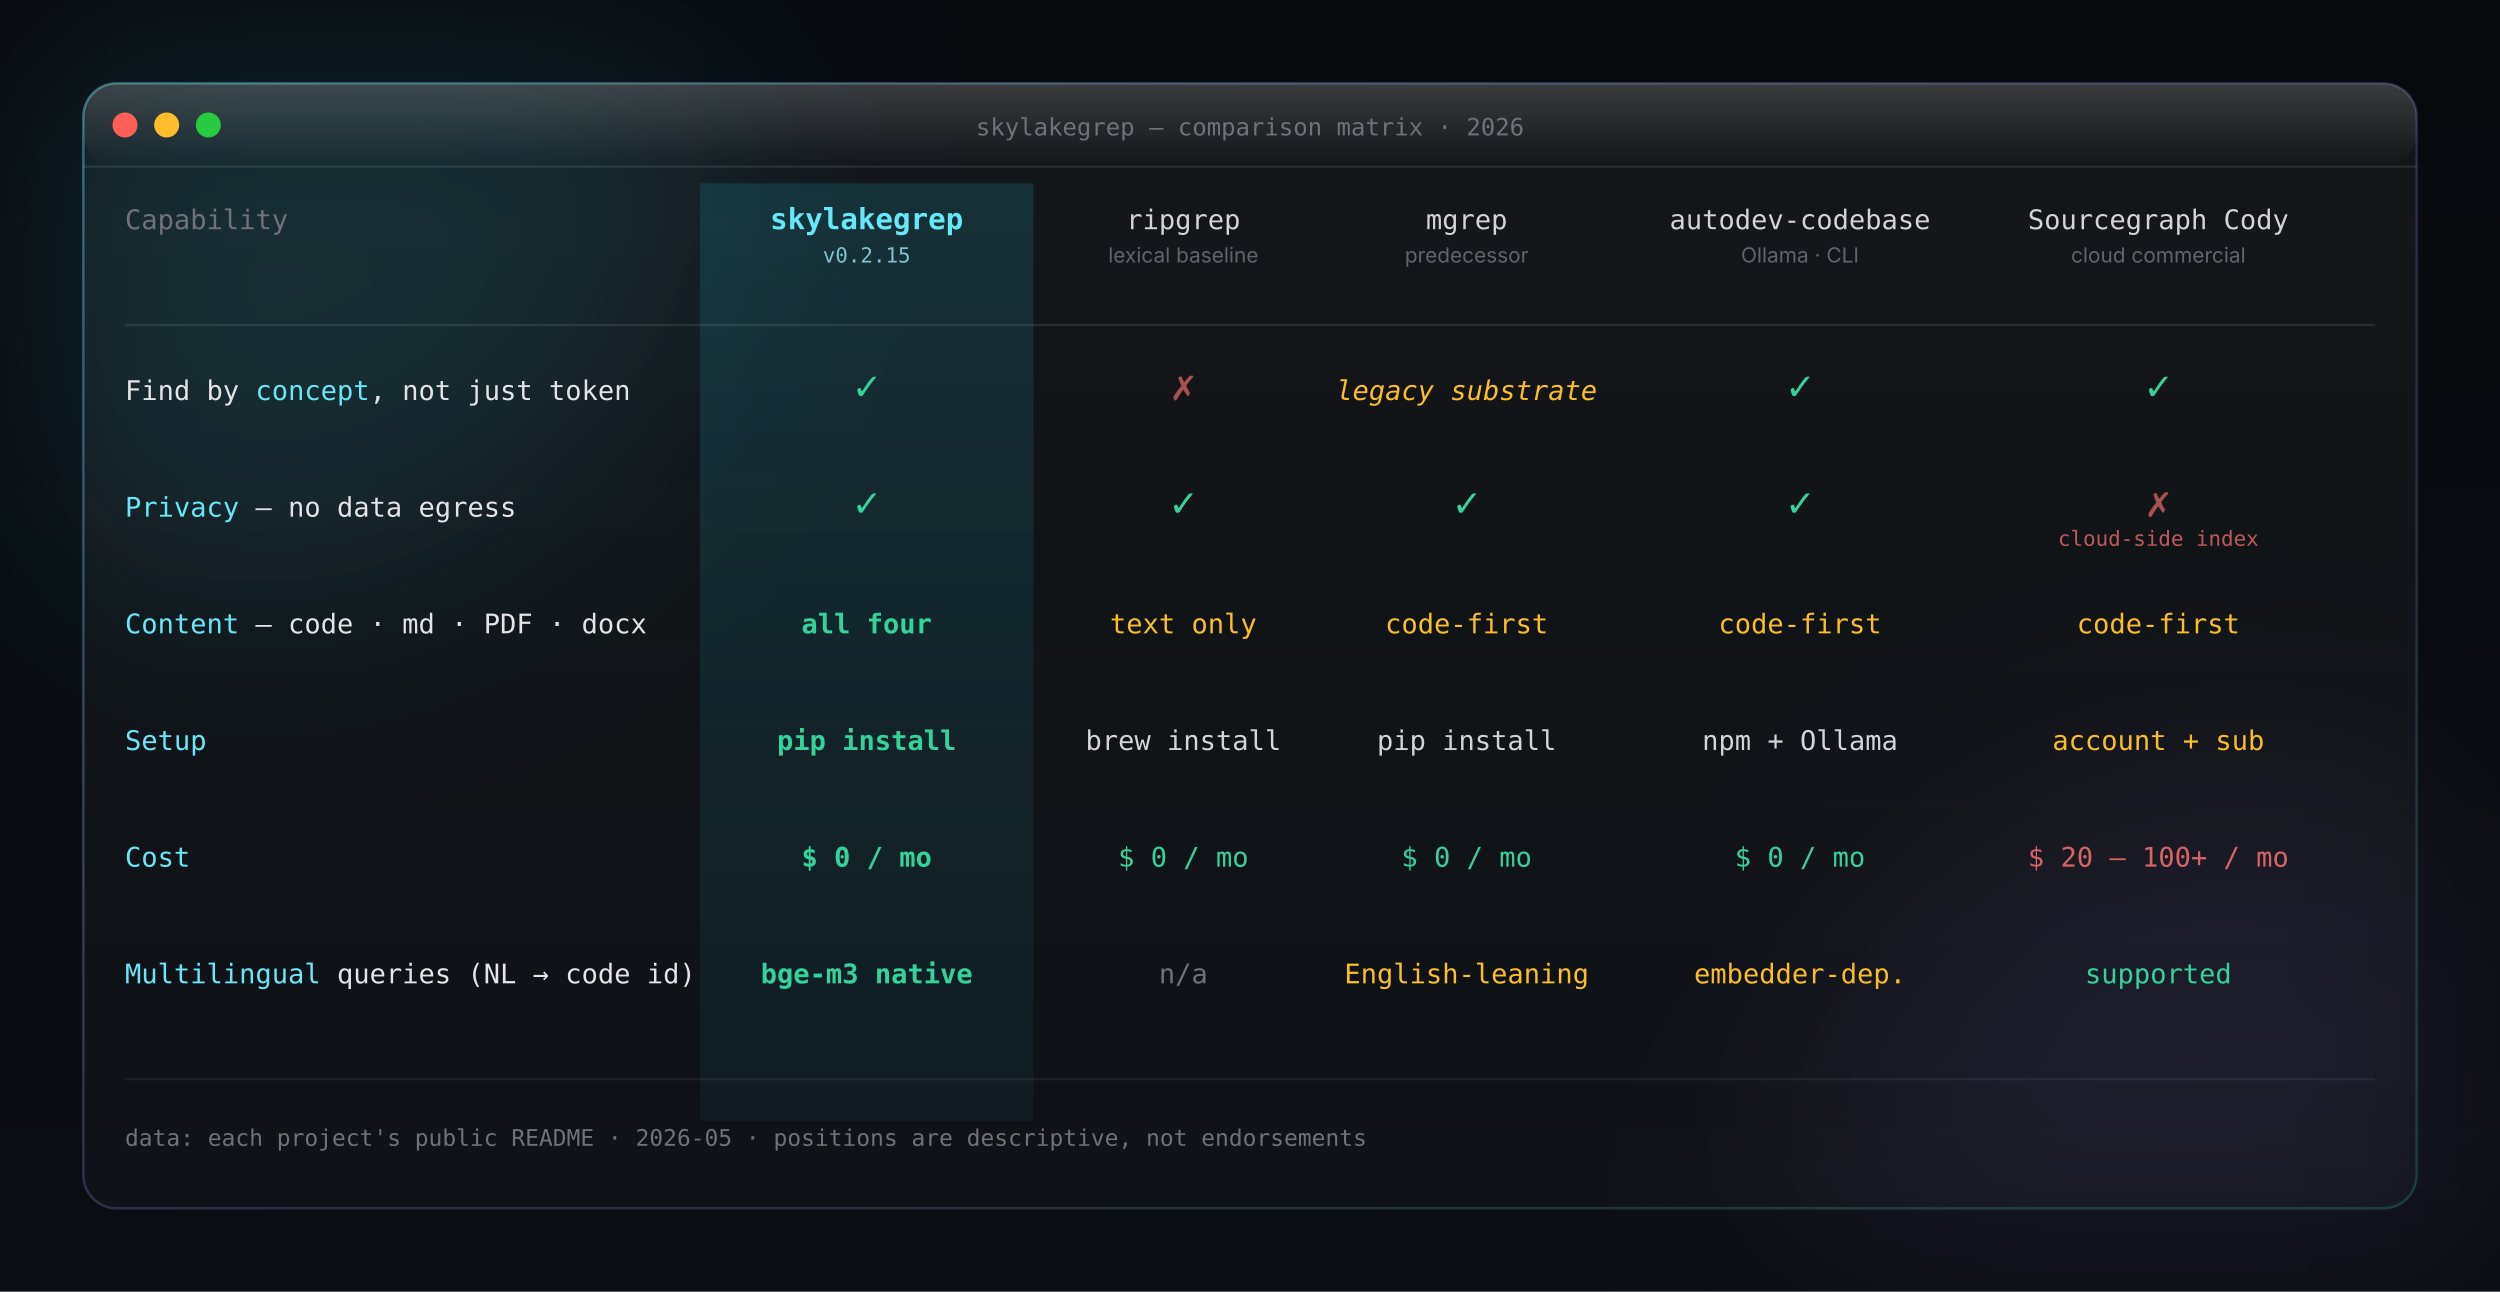
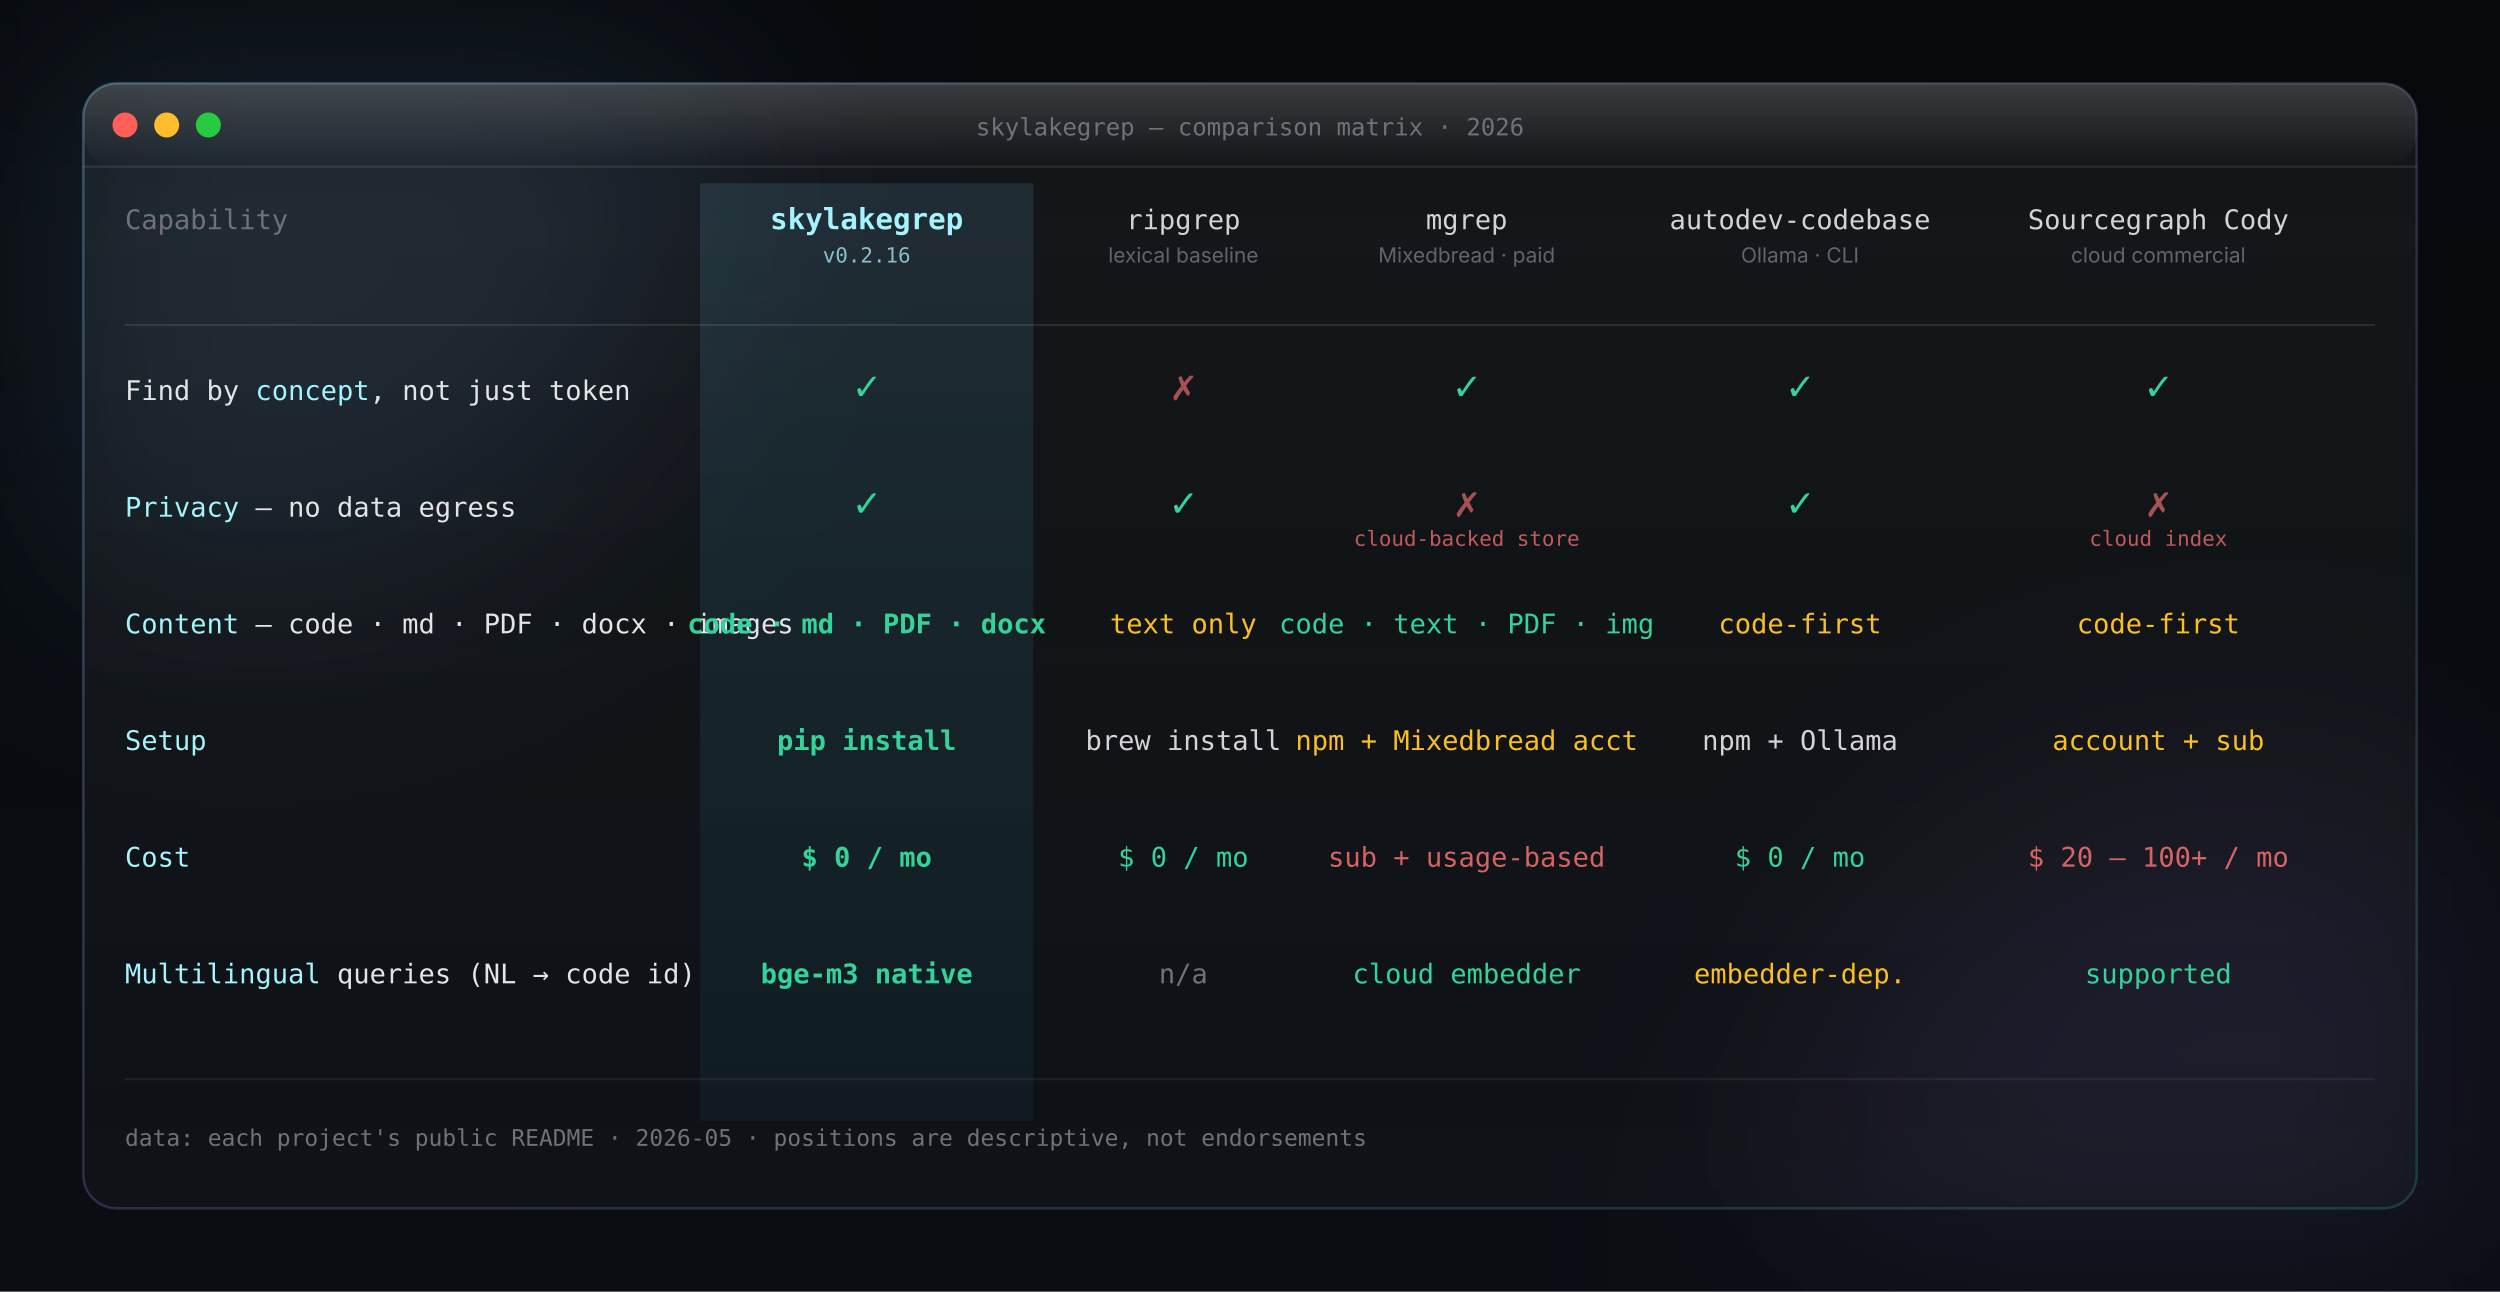
<svg xmlns="http://www.w3.org/2000/svg" viewBox="0 0 1200 620" role="img" aria-labelledby="cmp-title cmp-desc" font-family="Inter, ui-sans-serif, -apple-system, 'Segoe UI', Roboto, system-ui, sans-serif">
  <defs>
    <linearGradient id="cm-bg" x1="0" y1="0" x2="0" y2="1">
      <stop offset="0%" stop-color="#07090d" />
      <stop offset="100%" stop-color="#0a0d12" />
    </linearGradient>
    <linearGradient id="cm-card" x1="0" y1="0" x2="0" y2="1">
      <stop offset="0%" stop-color="rgba(255,255,255,0.05)" />
      <stop offset="100%" stop-color="rgba(255,255,255,0.018)" />
    </linearGradient>
    <linearGradient id="cm-stroke" x1="0" y1="0" x2="1" y2="1">
-       <stop offset="0%" stop-color="rgba(103,232,249,0.40)" />
+       <stop offset="0%" stop-color="rgba(125,211,252,0.32)" />
      <stop offset="55%" stop-color="rgba(167,139,250,0.22)" />
      <stop offset="100%" stop-color="rgba(52,211,153,0.22)" />
    </linearGradient>
    <linearGradient id="cm-self-col" x1="0" y1="0" x2="0" y2="1">
-       <stop offset="0%" stop-color="rgba(34,211,238,0.14)" />
+       <stop offset="0%" stop-color="rgba(125,211,252,0.12)" />
      <stop offset="100%" stop-color="rgba(34,211,238,0.05)" />
    </linearGradient>
    <linearGradient id="cm-gleam" x1="0" y1="0" x2="0" y2="1">
      <stop offset="0%" stop-color="rgba(255,255,255,0.16)" />
      <stop offset="100%" stop-color="rgba(255,255,255,0)" />
    </linearGradient>
    <filter id="cm-orb-blur" x="-25%" y="-25%" width="150%" height="150%">
      <feGaussianBlur stdDeviation="60" />
    </filter>
  </defs>
  <rect width="1200" height="620" fill="url(#cm-bg)" />
  <g filter="url(#cm-orb-blur)" opacity="0.7">
-     <circle cx="120" cy="60" r="220" fill="rgba(34,211,238,0.18)" />
+     <circle cx="120" cy="60" r="220" fill="rgba(125,211,252,0.16)" />
    <circle cx="1080" cy="600" r="220" fill="rgba(167,139,250,0.14)" />
  </g>
  <g transform="translate(40 40)">
    <rect width="1120" height="540" rx="16" fill="url(#cm-card)" stroke="url(#cm-stroke)" stroke-width="1.2" />
    <rect width="1120" height="40" rx="16" fill="url(#cm-gleam)" />
    <line x1="0" y1="40" x2="1120" y2="40" stroke="rgba(255,255,255,0.10)" stroke-width="1" />
    <g transform="translate(20 20)">
      <circle cx="0" cy="0" r="6" fill="#ff5f57" />
      <circle cx="20" cy="0" r="6" fill="#ffbd2e" />
      <circle cx="40" cy="0" r="6" fill="#28ca42" />
    </g>
    <text x="560" y="25" text-anchor="middle" font-size="11.5" fill="#71717a" font-family="ui-monospace, Menlo, Consolas, monospace">skylakegrep — comparison matrix · 2026</text>
    <g transform="translate(0 70)">
      <rect x="296" y="-22" width="160" height="450" fill="url(#cm-self-col)" />
      <text x="20" y="0" font-size="13" fill="#71717a" font-family="ui-monospace, Menlo, Consolas, monospace">Capability</text>
-       <text x="376" y="0" text-anchor="middle" font-size="14" fill="#67e8f9" font-weight="700" font-family="ui-monospace, Menlo, Consolas, monospace">skylakegrep</text>
-       <text x="376" y="16" text-anchor="middle" font-size="10" fill="#a5f3fc" opacity="0.75" font-family="ui-monospace, Menlo, Consolas, monospace">v0.2.15</text>
+       <text x="376" y="0" text-anchor="middle" font-size="14" fill="#a5f3fc" font-weight="700" font-family="ui-monospace, Menlo, Consolas, monospace">skylakegrep</text>
+       <text x="376" y="16" text-anchor="middle" font-size="10" fill="#a5f3fc" opacity="0.75" font-family="ui-monospace, Menlo, Consolas, monospace">v0.2.16</text>
      <text x="528" y="0" text-anchor="middle" font-size="13" fill="#d4d4d8" font-family="ui-monospace, Menlo, Consolas, monospace">ripgrep</text>
      <text x="528" y="16" text-anchor="middle" font-size="10" fill="#71717a" opacity="0.85">lexical baseline</text>
      <text x="664" y="0" text-anchor="middle" font-size="13" fill="#d4d4d8" font-family="ui-monospace, Menlo, Consolas, monospace">mgrep</text>
-       <text x="664" y="16" text-anchor="middle" font-size="10" fill="#71717a" opacity="0.85">predecessor</text>
+       <text x="664" y="16" text-anchor="middle" font-size="10" fill="#71717a" opacity="0.85">Mixedbread · paid</text>
      <text x="824" y="0" text-anchor="middle" font-size="13" fill="#d4d4d8" font-family="ui-monospace, Menlo, Consolas, monospace">autodev-codebase</text>
      <text x="824" y="16" text-anchor="middle" font-size="10" fill="#71717a" opacity="0.85">Ollama · CLI</text>
      <text x="996" y="0" text-anchor="middle" font-size="13" fill="#d4d4d8" font-family="ui-monospace, Menlo, Consolas, monospace">Sourcegraph Cody</text>
      <text x="996" y="16" text-anchor="middle" font-size="10" fill="#71717a" opacity="0.85">cloud commercial</text>
    </g>
    <line x1="20" y1="116" x2="1100" y2="116" stroke="rgba(255,255,255,0.10)" stroke-width="1" />
    <g transform="translate(0 152)" font-family="ui-monospace, Menlo, Consolas, monospace">
-       <text x="20" y="0" font-size="13" fill="#e4e4e7">Find by <tspan fill="#67e8f9">concept</tspan>, not just token</text>
+       <text x="20" y="0" font-size="13" fill="#e4e4e7">Find by <tspan fill="#a5f3fc">concept</tspan>, not just token</text>
      <text x="376" y="0" text-anchor="middle" font-size="20" fill="#34d399" font-weight="700">✓</text>
      <text x="528" y="0" text-anchor="middle" font-size="20" fill="#f87171" opacity="0.65" font-weight="700">✗</text>
-       <text x="664" y="0" text-anchor="middle" font-size="13" fill="#fbbf24" font-style="italic">legacy substrate</text>
+       <text x="664" y="0" text-anchor="middle" font-size="20" fill="#34d399" font-weight="700">✓</text>
      <text x="824" y="0" text-anchor="middle" font-size="20" fill="#34d399" font-weight="700">✓</text>
      <text x="996" y="0" text-anchor="middle" font-size="20" fill="#34d399" font-weight="700">✓</text>
    </g>
    <g transform="translate(0 208)" font-family="ui-monospace, Menlo, Consolas, monospace">
      <text x="20" y="0" font-size="13" fill="#e4e4e7">
-         <tspan fill="#67e8f9">Privacy</tspan> — no data egress</text>
+         <tspan fill="#a5f3fc">Privacy</tspan> — no data egress</text>
      <text x="376" y="0" text-anchor="middle" font-size="20" fill="#34d399" font-weight="700">✓</text>
      <text x="528" y="0" text-anchor="middle" font-size="20" fill="#34d399" font-weight="700">✓</text>
-       <text x="664" y="0" text-anchor="middle" font-size="20" fill="#34d399" font-weight="700">✓</text>
+       <text x="664" y="0" text-anchor="middle" font-size="20" fill="#f87171" opacity="0.65" font-weight="700">✗</text>
      <text x="824" y="0" text-anchor="middle" font-size="20" fill="#34d399" font-weight="700">✓</text>
      <text x="996" y="0" text-anchor="middle" font-size="20" fill="#f87171" opacity="0.65" font-weight="700">✗</text>
    </g>
-     <text x="996" y="222" text-anchor="middle" font-size="10" fill="#f87171" opacity="0.75" font-family="ui-monospace, Menlo, Consolas, monospace">cloud-side index</text>
+     <text x="664" y="222" text-anchor="middle" font-size="10" fill="#f87171" opacity="0.75" font-family="ui-monospace, Menlo, Consolas, monospace">cloud-backed store</text>
+     <text x="996" y="222" text-anchor="middle" font-size="10" fill="#f87171" opacity="0.75" font-family="ui-monospace, Menlo, Consolas, monospace">cloud index</text>
    <g transform="translate(0 264)" font-family="ui-monospace, Menlo, Consolas, monospace">
      <text x="20" y="0" font-size="13" fill="#e4e4e7">
-         <tspan fill="#67e8f9">Content</tspan> — code · md · PDF · docx</text>
-       <text x="376" y="0" text-anchor="middle" font-size="13" fill="#34d399" font-weight="700">all four</text>
+         <tspan fill="#a5f3fc">Content</tspan> — code · md · PDF · docx · images</text>
+       <text x="376" y="0" text-anchor="middle" font-size="13" fill="#34d399" font-weight="700">code · md · PDF · docx</text>
      <text x="528" y="0" text-anchor="middle" font-size="13" fill="#fbbf24">text only</text>
-       <text x="664" y="0" text-anchor="middle" font-size="13" fill="#fbbf24">code-first</text>
+       <text x="664" y="0" text-anchor="middle" font-size="13" fill="#34d399">code · text · PDF · img</text>
      <text x="824" y="0" text-anchor="middle" font-size="13" fill="#fbbf24">code-first</text>
      <text x="996" y="0" text-anchor="middle" font-size="13" fill="#fbbf24">code-first</text>
    </g>
    <g transform="translate(0 320)" font-family="ui-monospace, Menlo, Consolas, monospace">
      <text x="20" y="0" font-size="13" fill="#e4e4e7">
-         <tspan fill="#67e8f9">Setup</tspan>
+         <tspan fill="#a5f3fc">Setup</tspan>
      </text>
      <text x="376" y="0" text-anchor="middle" font-size="13" fill="#34d399" font-weight="700">pip install</text>
      <text x="528" y="0" text-anchor="middle" font-size="13" fill="#d4d4d8">brew install</text>
-       <text x="664" y="0" text-anchor="middle" font-size="13" fill="#d4d4d8">pip install</text>
+       <text x="664" y="0" text-anchor="middle" font-size="13" fill="#fbbf24">npm + Mixedbread acct</text>
      <text x="824" y="0" text-anchor="middle" font-size="13" fill="#d4d4d8">npm + Ollama</text>
      <text x="996" y="0" text-anchor="middle" font-size="13" fill="#fbbf24">account + sub</text>
    </g>
    <g transform="translate(0 376)" font-family="ui-monospace, Menlo, Consolas, monospace">
      <text x="20" y="0" font-size="13" fill="#e4e4e7">
-         <tspan fill="#67e8f9">Cost</tspan>
+         <tspan fill="#a5f3fc">Cost</tspan>
      </text>
      <text x="376" y="0" text-anchor="middle" font-size="13" fill="#34d399" font-weight="700">$ 0 / mo</text>
      <text x="528" y="0" text-anchor="middle" font-size="13" fill="#34d399">$ 0 / mo</text>
-       <text x="664" y="0" text-anchor="middle" font-size="13" fill="#34d399">$ 0 / mo</text>
+       <text x="664" y="0" text-anchor="middle" font-size="13" fill="#f87171" opacity="0.85">sub + usage-based</text>
      <text x="824" y="0" text-anchor="middle" font-size="13" fill="#34d399">$ 0 / mo</text>
      <text x="996" y="0" text-anchor="middle" font-size="13" fill="#f87171" opacity="0.85">$ 20 – 100+ / mo</text>
    </g>
    <g transform="translate(0 432)" font-family="ui-monospace, Menlo, Consolas, monospace">
      <text x="20" y="0" font-size="13" fill="#e4e4e7">
-         <tspan fill="#67e8f9">Multilingual</tspan> queries (NL → code id)</text>
+         <tspan fill="#a5f3fc">Multilingual</tspan> queries (NL → code id)</text>
      <text x="376" y="0" text-anchor="middle" font-size="13" fill="#34d399" font-weight="700">bge-m3 native</text>
      <text x="528" y="0" text-anchor="middle" font-size="13" fill="#71717a">n/a</text>
-       <text x="664" y="0" text-anchor="middle" font-size="13" fill="#fbbf24">English-leaning</text>
+       <text x="664" y="0" text-anchor="middle" font-size="13" fill="#34d399">cloud embedder</text>
      <text x="824" y="0" text-anchor="middle" font-size="13" fill="#fbbf24">embedder-dep.</text>
      <text x="996" y="0" text-anchor="middle" font-size="13" fill="#34d399">supported</text>
    </g>
    <line x1="20" y1="478" x2="1100" y2="478" stroke="rgba(255,255,255,0.06)" stroke-width="1" />
    <text x="20" y="510" font-size="11" fill="#71717a" font-family="ui-monospace, Menlo, Consolas, monospace">data: each project's public README · 2026-05 · positions are descriptive, not endorsements</text>
  </g>
</svg>
